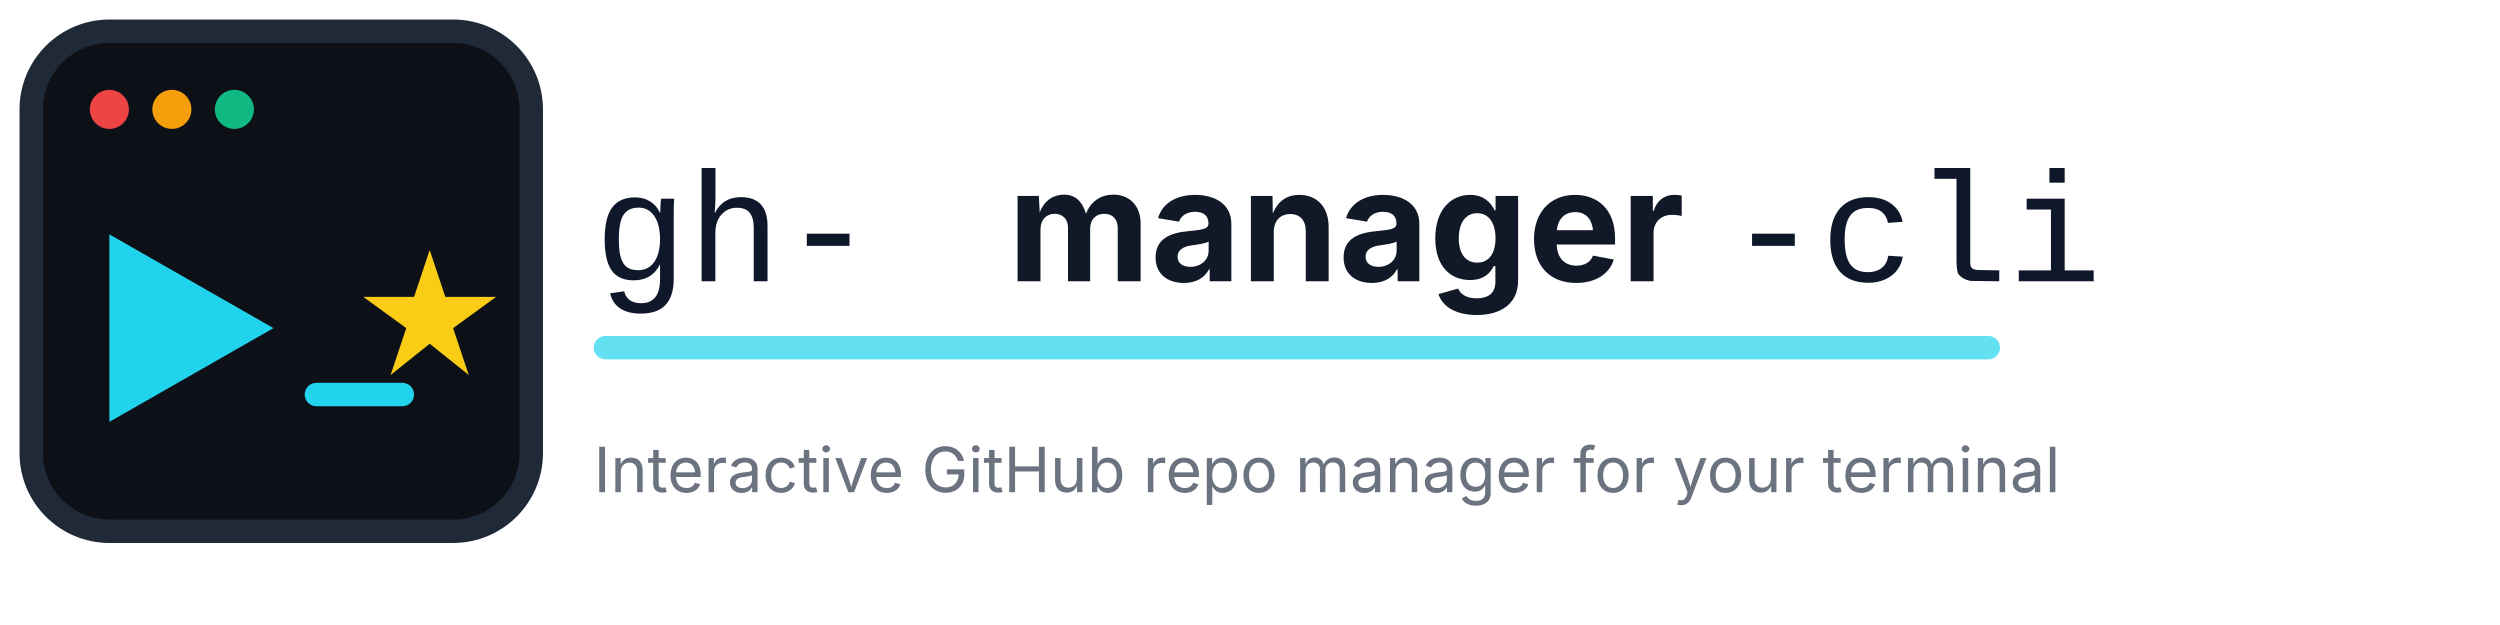
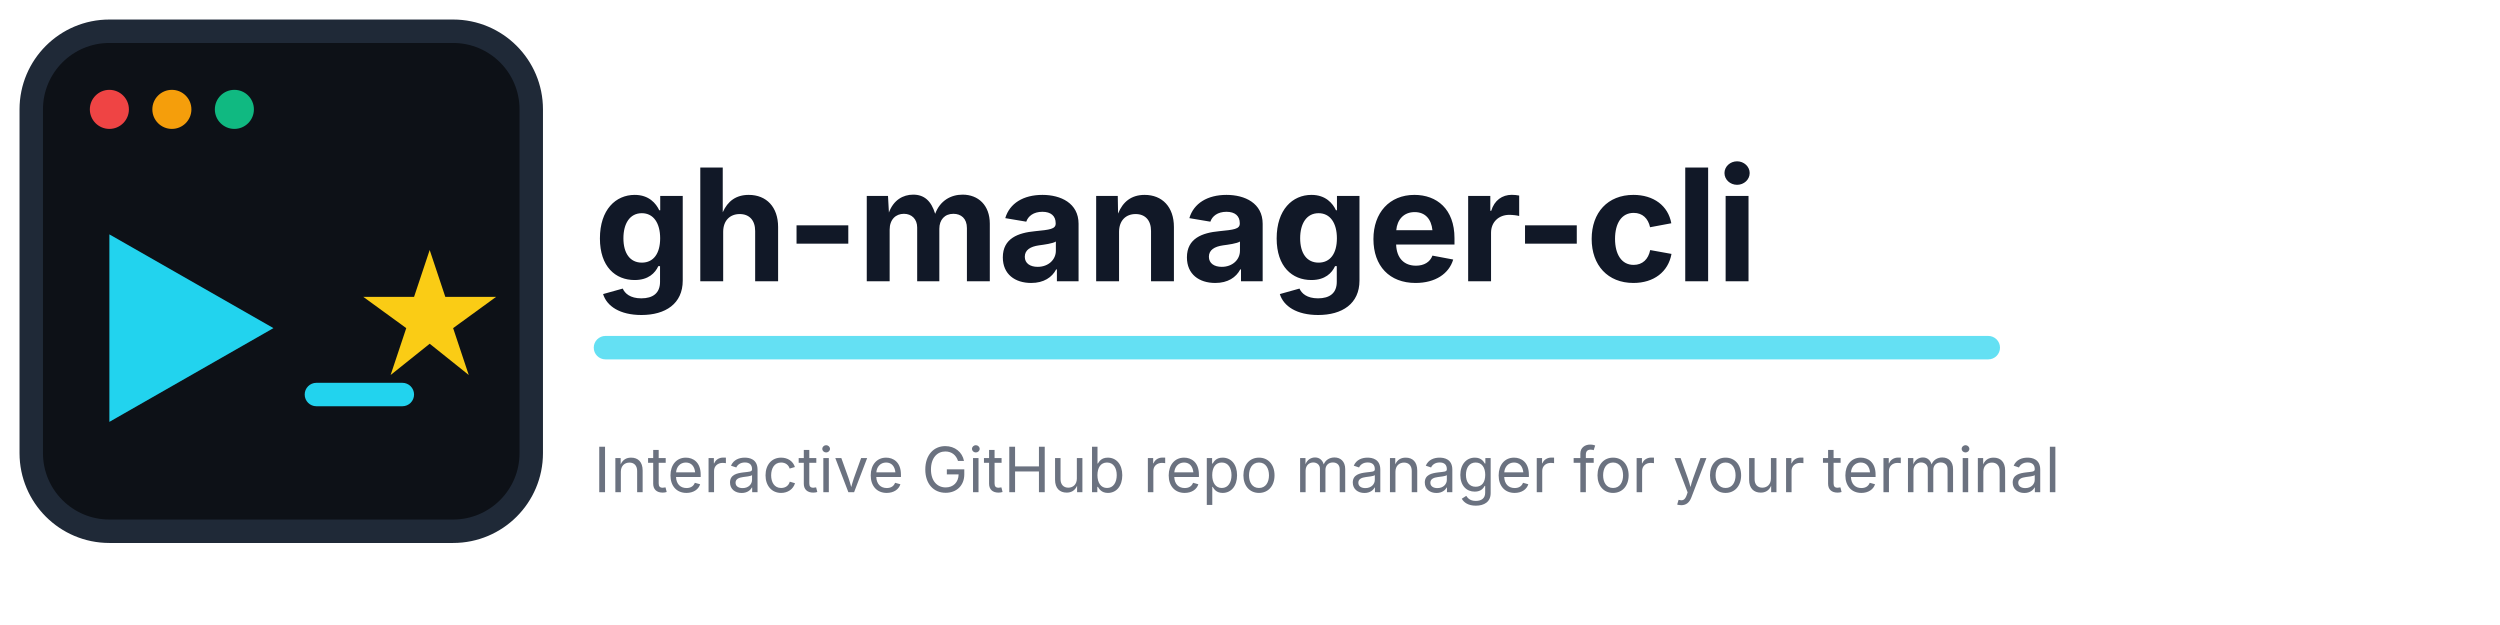
<svg xmlns="http://www.w3.org/2000/svg" width="640" height="160" viewBox="0 0 640 160" fill="none" role="img" aria-labelledby="title desc">
  <g transform="translate(0,0)">
    <rect x="8" y="8" width="128" height="128" rx="20" fill="#0D1117" stroke="#1F2937" stroke-width="6" />
    <circle cx="28" cy="28" r="5" fill="#EF4444" />
    <circle cx="44" cy="28" r="5" fill="#F59E0B" />
    <circle cx="60" cy="28" r="5" fill="#10B981" />
    <path d="M28 60 L70 84 L28 108 Z" fill="#22D3EE" />
    <rect x="78" y="98" width="28" height="6" rx="3" fill="#22D3EE" />
    <path d="M110 64 L114 76 L127 76 L116 84 L120 96 L110 88 L100 96 L104 84 L93 76 L106 76 Z" fill="#FACC15" />
  </g>
  <g transform="translate(152,36)">
-     <text x="0" y="36" font-family="SFMono-Regular,ui-monospace,Menlo,Monaco,Consolas,&quot;Liberation Mono&quot;,&quot;Courier New&quot;,monospace" font-size="40" fill="#0F172A">gh-</text>
-     <text x="106" y="36" font-family="Inter, ui-sans-serif, system-ui, -apple-system, Segoe UI, Roboto, Helvetica, Arial, &quot;Apple Color Emoji&quot;, &quot;Segoe UI Emoji&quot;" font-weight="700" font-size="40" fill="#111827">manager</text>
-     <text x="290" y="36" font-family="SFMono-Regular,ui-monospace,Menlo,Monaco,Consolas,&quot;Liberation Mono&quot;,&quot;Courier New&quot;,monospace" font-size="40" fill="#0F172A">-cli</text>
+     <text x="0" y="36" font-family="Inter, ui-sans-serif, system-ui, -apple-system, Segoe UI, Roboto, Helvetica, Arial, &quot;Apple Color Emoji&quot;, &quot;Segoe UI Emoji&quot;" font-weight="700" font-size="40" fill="#111827" letter-spacing="-0.5px">gh-manager-cli</text>
    <rect x="0" y="50" width="360" height="6" rx="3" fill="#22D3EE" opacity="0.7" />
    <text x="0" y="90" font-family="Inter, ui-sans-serif, system-ui" font-size="16" fill="#6B7280">Interactive GitHub repo manager for your terminal</text>
  </g>
</svg>
